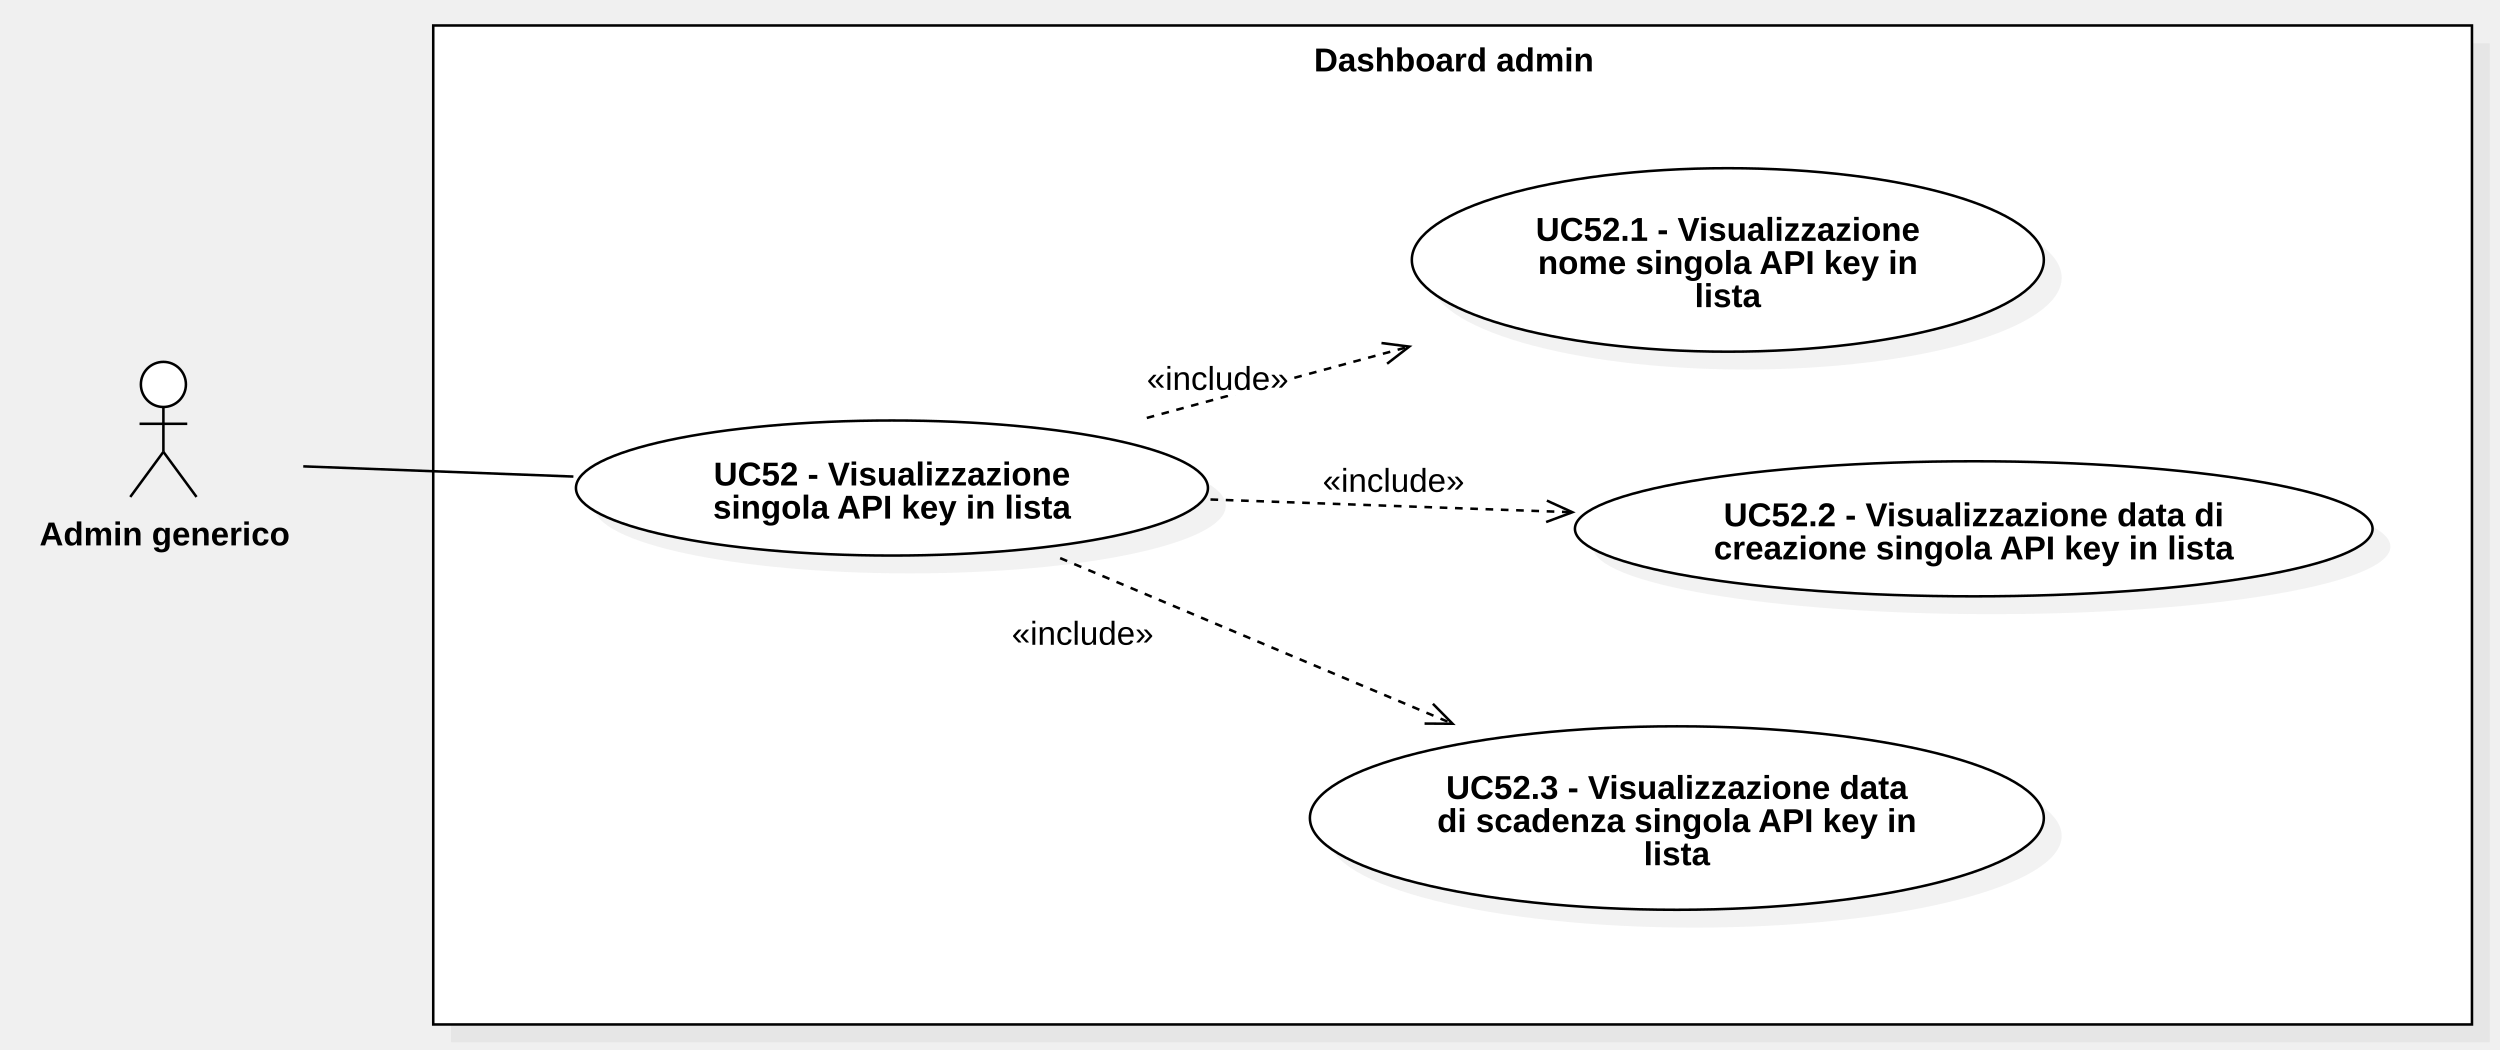
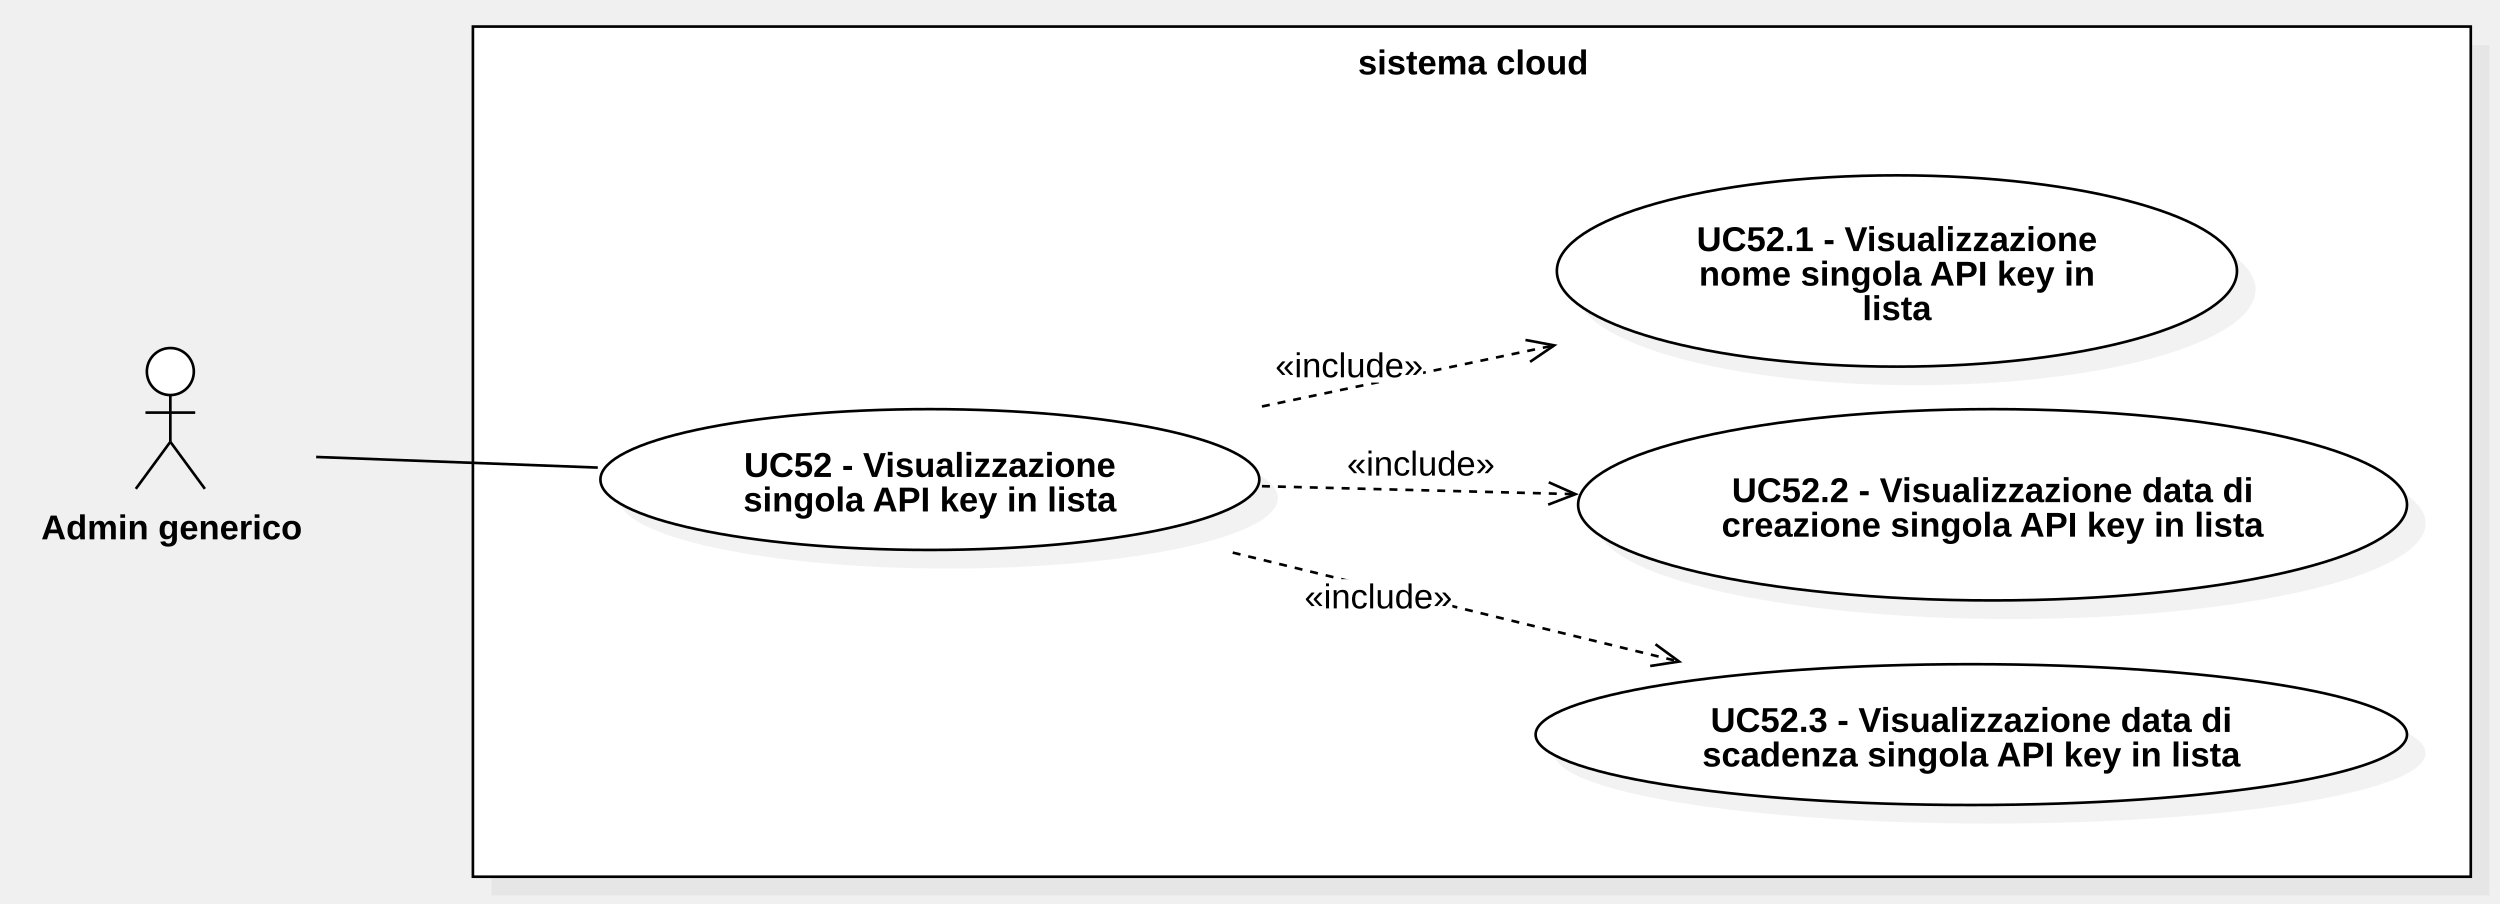
- <svg xmlns="http://www.w3.org/2000/svg" version="1.1" width="981" height="412">
+ <svg xmlns="http://www.w3.org/2000/svg" version="1.1" width="941" height="340">
  <defs />
  <g>
    <g>
-       <rect fill="#C0C0C0" stroke="none" x="669" y="478" width="800" height="392" transform="matrix(1 0 0 1 -492 -461)" fill-opacity="0.2" />
+       <rect fill="#C0C0C0" stroke="none" x="343" y="309" width="752" height="320" transform="matrix(1 0 0 1 -158 -292)" fill-opacity="0.2" />
    </g>
    <g>
-       <rect fill="#ffffff" stroke="none" x="662" y="471" width="800" height="392" transform="matrix(1 0 0 1 -492 -461)" />
+       <rect fill="#ffffff" stroke="none" x="336" y="302" width="752" height="320" transform="matrix(1 0 0 1 -158 -292)" />
    </g>
    <g>
-       <path fill="none" stroke="#000000" paint-order="fill stroke markers" d=" M 170 10 L 970 10 L 970 402 L 170 402 L 170 10 Z Z" stroke-miterlimit="10" stroke-dasharray="" />
+       <path fill="none" stroke="#000000" paint-order="fill stroke markers" d=" M 178 10 L 930 10 L 930 330 L 178 330 L 178 10 Z Z" stroke-miterlimit="10" stroke-dasharray="" />
    </g>
    <g>
      <g>
        <path fill="none" stroke="none" />
-         <text fill="#000000" stroke="none" font-family="Arial" font-size="13px" font-style="normal" font-weight="bold" text-decoration="undefined" x="1062.5" y="484.5" text-anchor="middle" dominant-baseline="central" transform="matrix(1 0 0 1 -492 -461)">Dashboard admin</text>
+         <text fill="#000000" stroke="none" font-family="Arial" font-size="13px" font-style="normal" font-weight="bold" text-decoration="undefined" x="712.5" y="315.5" text-anchor="middle" dominant-baseline="central" transform="matrix(1 0 0 1 -158 -292)">sistema cloud</text>
      </g>
    </g>
    <g>
-       <path fill="#ffffff" stroke="none" paint-order="stroke fill markers" d=" M 55.278 150.85 C 55.278 145.962 59.236 142 64.118 142 C 69 142 72.958 145.962 72.958 150.85 C 72.958 155.738 69 159.7 64.118 159.7 C 59.236 159.7 55.278 155.738 55.278 150.85 Z" />
+       <path fill="#ffffff" stroke="none" paint-order="stroke fill markers" d=" M 55.278 139.85 C 55.278 134.962 59.236 131 64.118 131 C 69 131 72.958 134.962 72.958 139.85 C 72.958 144.738 69 148.7 64.118 148.7 C 59.236 148.7 55.278 144.738 55.278 139.85 Z" />
    </g>
    <g>
-       <path fill="none" stroke="#000000" paint-order="fill stroke markers" d=" M 55.278 150.85 C 55.278 145.962 59.236 142 64.118 142 C 69 142 72.958 145.962 72.958 150.85 C 72.958 155.738 69 159.7 64.118 159.7 C 59.236 159.7 55.278 155.738 55.278 150.85 Z" stroke-miterlimit="10" stroke-dasharray="" />
+       <path fill="none" stroke="#000000" paint-order="fill stroke markers" d=" M 55.278 139.85 C 55.278 134.962 59.236 131 64.118 131 C 69 131 72.958 134.962 72.958 139.85 C 72.958 144.738 69 148.7 64.118 148.7 C 59.236 148.7 55.278 144.738 55.278 139.85 Z" stroke-miterlimit="10" stroke-dasharray="" />
    </g>
    <g>
-       <path fill="none" stroke="#000000" paint-order="fill stroke markers" d=" M 64.118 159.7 L 64.118 177.3" stroke-miterlimit="10" stroke-dasharray="" />
+       <path fill="none" stroke="#000000" paint-order="fill stroke markers" d=" M 64.118 148.7 L 64.118 166.3" stroke-miterlimit="10" stroke-dasharray="" />
    </g>
    <g>
-       <path fill="none" stroke="#000000" paint-order="fill stroke markers" d=" M 54.758 166.3 L 73.478 166.3" stroke-miterlimit="10" stroke-dasharray="" />
+       <path fill="none" stroke="#000000" paint-order="fill stroke markers" d=" M 54.758 155.3 L 73.478 155.3" stroke-miterlimit="10" stroke-dasharray="" />
    </g>
    <g>
-       <path fill="none" stroke="#000000" paint-order="fill stroke markers" d=" M 64.118 177.3 L 51.118 195" stroke-miterlimit="10" stroke-dasharray="" />
+       <path fill="none" stroke="#000000" paint-order="fill stroke markers" d=" M 64.118 166.3 L 51.118 184" stroke-miterlimit="10" stroke-dasharray="" />
    </g>
    <g>
-       <path fill="none" stroke="#000000" paint-order="fill stroke markers" d=" M 64.118 177.3 L 77.118 195" stroke-miterlimit="10" stroke-dasharray="" />
+       <path fill="none" stroke="#000000" paint-order="fill stroke markers" d=" M 64.118 166.3 L 77.118 184" stroke-miterlimit="10" stroke-dasharray="" />
    </g>
    <g>
      <g>
        <path fill="none" stroke="none" />
-         <text fill="#000000" stroke="none" font-family="Arial" font-size="13px" font-style="normal" font-weight="bold" text-decoration="undefined" x="556.618" y="670.5" text-anchor="middle" dominant-baseline="central" transform="matrix(1 0 0 1 -492 -461)">Admin generico</text>
+         <text fill="#000000" stroke="none" font-family="Arial" font-size="13px" font-style="normal" font-weight="bold" text-decoration="undefined" x="222.618" y="490.5" text-anchor="middle" dominant-baseline="central" transform="matrix(1 0 0 1 -158 -292)">Admin generico</text>
      </g>
    </g>
    <g>
-       <path fill="#C0C0C0" stroke="none" paint-order="stroke fill markers" d=" M 233 198.5 C 233 183.864 288.517 172 357 172 C 425.483 172 481 183.864 481 198.5 C 481 213.136 425.483 225 357 225 C 288.517 225 233 213.136 233 198.5 Z" fill-opacity="0.2" />
+       <path fill="#C0C0C0" stroke="none" paint-order="stroke fill markers" d=" M 233 187.5 C 233 172.864 288.517 161 357 161 C 425.483 161 481 172.864 481 187.5 C 481 202.136 425.483 214 357 214 C 288.517 214 233 202.136 233 187.5 Z" fill-opacity="0.2" />
    </g>
    <g>
-       <path fill="#ffffff" stroke="none" paint-order="stroke fill markers" d=" M 226 191.5 C 226 176.864 281.517 165 350 165 C 418.483 165 474 176.864 474 191.5 C 474 206.136 418.483 218 350 218 C 281.517 218 226 206.136 226 191.5 Z" />
+       <path fill="#ffffff" stroke="none" paint-order="stroke fill markers" d=" M 226 180.5 C 226 165.864 281.517 154 350 154 C 418.483 154 474 165.864 474 180.5 C 474 195.136 418.483 207 350 207 C 281.517 207 226 195.136 226 180.5 Z" />
    </g>
    <g>
-       <path fill="none" stroke="#000000" paint-order="fill stroke markers" d=" M 226 191.5 C 226 176.864 281.517 165 350 165 C 418.483 165 474 176.864 474 191.5 C 474 206.136 418.483 218 350 218 C 281.517 218 226 206.136 226 191.5 Z" stroke-miterlimit="10" stroke-dasharray="" />
+       <path fill="none" stroke="#000000" paint-order="fill stroke markers" d=" M 226 180.5 C 226 165.864 281.517 154 350 154 C 418.483 154 474 165.864 474 180.5 C 474 195.136 418.483 207 350 207 C 281.517 207 226 195.136 226 180.5 Z" stroke-miterlimit="10" stroke-dasharray="" />
    </g>
    <g>
      <g>
        <path fill="none" stroke="none" />
-         <text fill="#000000" stroke="none" font-family="Arial" font-size="13px" font-style="normal" font-weight="bold" text-decoration="undefined" x="842" y="647" text-anchor="middle" dominant-baseline="central" transform="matrix(1 0 0 1 -492 -461)">UC52 - Visualizzazione</text>
-         <text fill="#000000" stroke="none" font-family="Arial" font-size="13px" font-style="normal" font-weight="bold" text-decoration="undefined" x="842" y="660" text-anchor="middle" dominant-baseline="central" transform="matrix(1 0 0 1 -492 -461)">singola API key in lista</text>
+         <text fill="#000000" stroke="none" font-family="Arial" font-size="13px" font-style="normal" font-weight="bold" text-decoration="undefined" x="508" y="467" text-anchor="middle" dominant-baseline="central" transform="matrix(1 0 0 1 -158 -292)">UC52 - Visualizzazione</text>
+         <text fill="#000000" stroke="none" font-family="Arial" font-size="13px" font-style="normal" font-weight="bold" text-decoration="undefined" x="508" y="480" text-anchor="middle" dominant-baseline="central" transform="matrix(1 0 0 1 -158 -292)">singola API key in lista</text>
      </g>
    </g>
    <g>
-       <path fill="#C0C0C0" stroke="none" paint-order="stroke fill markers" d=" M 561 109 C 561 89.118 616.517 73 685 73 C 753.483 73 809 89.118 809 109 C 809 128.882 753.483 145 685 145 C 616.517 145 561 128.882 561 109 Z" fill-opacity="0.2" />
+       <path fill="#C0C0C0" stroke="none" paint-order="stroke fill markers" d=" M 593 109 C 593 89.118 650.308 73 721 73 C 791.692 73 849 89.118 849 109 C 849 128.882 791.692 145 721 145 C 650.308 145 593 128.882 593 109 Z" fill-opacity="0.2" />
    </g>
    <g>
-       <path fill="#ffffff" stroke="none" paint-order="stroke fill markers" d=" M 554 102 C 554 82.118 609.517 66 678 66 C 746.483 66 802 82.118 802 102 C 802 121.882 746.483 138 678 138 C 609.517 138 554 121.882 554 102 Z" />
+       <path fill="#ffffff" stroke="none" paint-order="stroke fill markers" d=" M 586 102 C 586 82.118 643.308 66 714 66 C 784.692 66 842 82.118 842 102 C 842 121.882 784.692 138 714 138 C 643.308 138 586 121.882 586 102 Z" />
    </g>
    <g>
-       <path fill="none" stroke="#000000" paint-order="fill stroke markers" d=" M 554 102 C 554 82.118 609.517 66 678 66 C 746.483 66 802 82.118 802 102 C 802 121.882 746.483 138 678 138 C 609.517 138 554 121.882 554 102 Z" stroke-miterlimit="10" stroke-dasharray="" />
+       <path fill="none" stroke="#000000" paint-order="fill stroke markers" d=" M 586 102 C 586 82.118 643.308 66 714 66 C 784.692 66 842 82.118 842 102 C 842 121.882 784.692 138 714 138 C 643.308 138 586 121.882 586 102 Z" stroke-miterlimit="10" stroke-dasharray="" />
    </g>
    <g>
      <g>
        <path fill="none" stroke="none" />
-         <text fill="#000000" stroke="none" font-family="Arial" font-size="13px" font-style="normal" font-weight="bold" text-decoration="undefined" x="1170" y="551" text-anchor="middle" dominant-baseline="central" transform="matrix(1 0 0 1 -492 -461)">UC52.1 - Visualizzazione</text>
-         <text fill="#000000" stroke="none" font-family="Arial" font-size="13px" font-style="normal" font-weight="bold" text-decoration="undefined" x="1170" y="564" text-anchor="middle" dominant-baseline="central" transform="matrix(1 0 0 1 -492 -461)">nome singola API key in</text>
-         <text fill="#000000" stroke="none" font-family="Arial" font-size="13px" font-style="normal" font-weight="bold" text-decoration="undefined" x="1170" y="577" text-anchor="middle" dominant-baseline="central" transform="matrix(1 0 0 1 -492 -461)">lista</text>
+         <text fill="#000000" stroke="none" font-family="Arial" font-size="13px" font-style="normal" font-weight="bold" text-decoration="undefined" x="872" y="382" text-anchor="middle" dominant-baseline="central" transform="matrix(1 0 0 1 -158 -292)">UC52.1 - Visualizzazione</text>
+         <text fill="#000000" stroke="none" font-family="Arial" font-size="13px" font-style="normal" font-weight="bold" text-decoration="undefined" x="872" y="395" text-anchor="middle" dominant-baseline="central" transform="matrix(1 0 0 1 -158 -292)">nome singola API key in</text>
+         <text fill="#000000" stroke="none" font-family="Arial" font-size="13px" font-style="normal" font-weight="bold" text-decoration="undefined" x="872" y="408" text-anchor="middle" dominant-baseline="central" transform="matrix(1 0 0 1 -158 -292)">lista</text>
      </g>
    </g>
    <g>
-       <path fill="#C0C0C0" stroke="none" paint-order="stroke fill markers" d=" M 521 328 C 521 308.118 585.471 292 665 292 C 744.529 292 809 308.118 809 328 C 809 347.882 744.529 364 665 364 C 585.471 364 521 347.882 521 328 Z" fill-opacity="0.2" />
+       <path fill="#C0C0C0" stroke="none" paint-order="stroke fill markers" d=" M 601 197 C 601 177.118 670.844 161 757 161 C 843.156 161 913 177.118 913 197 C 913 216.882 843.156 233 757 233 C 670.844 233 601 216.882 601 197 Z" fill-opacity="0.2" />
    </g>
    <g>
-       <path fill="#ffffff" stroke="none" paint-order="stroke fill markers" d=" M 514 321 C 514 301.118 578.471 285 658 285 C 737.529 285 802 301.118 802 321 C 802 340.882 737.529 357 658 357 C 578.471 357 514 340.882 514 321 Z" />
+       <path fill="#ffffff" stroke="none" paint-order="stroke fill markers" d=" M 594 190 C 594 170.118 663.844 154 750 154 C 836.156 154 906 170.118 906 190 C 906 209.882 836.156 226 750 226 C 663.844 226 594 209.882 594 190 Z" />
    </g>
    <g>
-       <path fill="none" stroke="#000000" paint-order="fill stroke markers" d=" M 514 321 C 514 301.118 578.471 285 658 285 C 737.529 285 802 301.118 802 321 C 802 340.882 737.529 357 658 357 C 578.471 357 514 340.882 514 321 Z" stroke-miterlimit="10" stroke-dasharray="" />
+       <path fill="none" stroke="#000000" paint-order="fill stroke markers" d=" M 594 190 C 594 170.118 663.844 154 750 154 C 836.156 154 906 170.118 906 190 C 906 209.882 836.156 226 750 226 C 663.844 226 594 209.882 594 190 Z" stroke-miterlimit="10" stroke-dasharray="" />
    </g>
    <g>
      <g>
        <path fill="none" stroke="none" />
-         <text fill="#000000" stroke="none" font-family="Arial" font-size="13px" font-style="normal" font-weight="bold" text-decoration="undefined" x="1150" y="770" text-anchor="middle" dominant-baseline="central" transform="matrix(1 0 0 1 -492 -461)">UC52.3 - Visualizzazione data</text>
-         <text fill="#000000" stroke="none" font-family="Arial" font-size="13px" font-style="normal" font-weight="bold" text-decoration="undefined" x="1150" y="783" text-anchor="middle" dominant-baseline="central" transform="matrix(1 0 0 1 -492 -461)">di scadenza singola API key in</text>
-         <text fill="#000000" stroke="none" font-family="Arial" font-size="13px" font-style="normal" font-weight="bold" text-decoration="undefined" x="1150" y="796" text-anchor="middle" dominant-baseline="central" transform="matrix(1 0 0 1 -492 -461)">lista</text>
+         <text fill="#000000" stroke="none" font-family="Arial" font-size="13px" font-style="normal" font-weight="bold" text-decoration="undefined" x="908" y="476.5" text-anchor="middle" dominant-baseline="central" transform="matrix(1 0 0 1 -158 -292)">UC52.2 - Visualizzazione data di</text>
+         <text fill="#000000" stroke="none" font-family="Arial" font-size="13px" font-style="normal" font-weight="bold" text-decoration="undefined" x="908" y="489.5" text-anchor="middle" dominant-baseline="central" transform="matrix(1 0 0 1 -158 -292)">creazione singola API key in lista</text>
      </g>
    </g>
    <g>
-       <path fill="none" stroke="#000000" paint-order="fill stroke markers" d=" M 450 164 L 553 136" stroke-miterlimit="10" stroke-dasharray="3" />
+       <path fill="#C0C0C0" stroke="none" paint-order="stroke fill markers" d=" M 585 283.5 C 585 268.864 658.425 257 749 257 C 839.575 257 913 268.864 913 283.5 C 913 298.136 839.575 310 749 310 C 658.425 310 585 298.136 585 283.5 Z" fill-opacity="0.2" />
    </g>
    <g>
-       <path fill="none" stroke="#000000" paint-order="fill stroke markers" d=" M 544.297 142.728 L 553 136 L 542.089 134.604" stroke-miterlimit="10" stroke-dasharray="" />
+       <path fill="#ffffff" stroke="none" paint-order="stroke fill markers" d=" M 578 276.5 C 578 261.864 651.425 250 742 250 C 832.575 250 906 261.864 906 276.5 C 906 291.136 832.575 303 742 303 C 651.425 303 578 291.136 578 276.5 Z" />
    </g>
    <g>
-       <rect fill="#ffffff" stroke="none" x="942" y="603" width="55.656" height="13" transform="matrix(1 0 0 1 -492 -461)" />
+       <path fill="none" stroke="#000000" paint-order="fill stroke markers" d=" M 578 276.5 C 578 261.864 651.425 250 742 250 C 832.575 250 906 261.864 906 276.5 C 906 291.136 832.575 303 742 303 C 651.425 303 578 291.136 578 276.5 Z" stroke-miterlimit="10" stroke-dasharray="" />
    </g>
    <g>
      <g>
        <path fill="none" stroke="none" />
-         <text fill="#000000" stroke="none" font-family="Arial" font-size="13px" font-style="normal" font-weight="normal" text-decoration="undefined" x="969.828" y="609.5" text-anchor="middle" dominant-baseline="central" transform="matrix(1 0 0 1 -492 -461)">«include»</text>
+         <text fill="#000000" stroke="none" font-family="Arial" font-size="13px" font-style="normal" font-weight="bold" text-decoration="undefined" x="900" y="563" text-anchor="middle" dominant-baseline="central" transform="matrix(1 0 0 1 -158 -292)">UC52.3 - Visualizzazione data di</text>
+         <text fill="#000000" stroke="none" font-family="Arial" font-size="13px" font-style="normal" font-weight="bold" text-decoration="undefined" x="900" y="576" text-anchor="middle" dominant-baseline="central" transform="matrix(1 0 0 1 -158 -292)">scadenza singola API key in lista</text>
      </g>
    </g>
    <g>
-       <path fill="none" stroke="#000000" paint-order="fill stroke markers" d=" M 475 196 L 617 201" stroke-miterlimit="10" stroke-dasharray="3" />
+       <path fill="none" stroke="#000000" paint-order="fill stroke markers" d=" M 475 153 L 585 130" stroke-miterlimit="10" stroke-dasharray="3" />
    </g>
    <g>
-       <path fill="none" stroke="#000000" paint-order="fill stroke markers" d=" M 606.695 204.849 L 617 201 L 606.992 196.435" stroke-miterlimit="10" stroke-dasharray="" />
+       <path fill="none" stroke="#000000" paint-order="fill stroke markers" d=" M 575.914 136.2 L 585 130 L 574.191 127.96" stroke-miterlimit="10" stroke-dasharray="" />
    </g>
    <g>
-       <rect fill="#ffffff" stroke="none" x="1011" y="643" width="55.656" height="13" transform="matrix(1 0 0 1 -492 -461)" />
+       <rect fill="#ffffff" stroke="none" x="638" y="423" width="55.656" height="13" transform="matrix(1 0 0 1 -158 -292)" />
    </g>
    <g>
      <g>
        <path fill="none" stroke="none" />
-         <text fill="#000000" stroke="none" font-family="Arial" font-size="13px" font-style="normal" font-weight="normal" text-decoration="undefined" x="1038.828" y="649.5" text-anchor="middle" dominant-baseline="central" transform="matrix(1 0 0 1 -492 -461)">«include»</text>
+         <text fill="#000000" stroke="none" font-family="Arial" font-size="13px" font-style="normal" font-weight="normal" text-decoration="undefined" x="665.828" y="429.5" text-anchor="middle" dominant-baseline="central" transform="matrix(1 0 0 1 -158 -292)">«include»</text>
      </g>
    </g>
    <g>
-       <path fill="none" stroke="#000000" paint-order="fill stroke markers" d=" M 416 219 L 570 284" stroke-miterlimit="10" stroke-dasharray="3" />
+       <path fill="none" stroke="#000000" paint-order="fill stroke markers" d=" M 475 183 L 593 186" stroke-miterlimit="10" stroke-dasharray="3" />
    </g>
    <g>
-       <path fill="none" stroke="#000000" paint-order="fill stroke markers" d=" M 559 283.926 L 570 284 L 562.274 276.17" stroke-miterlimit="10" stroke-dasharray="" />
+       <path fill="none" stroke="#000000" paint-order="fill stroke markers" d=" M 582.734 189.95 L 593 186 L 582.948 181.534" stroke-miterlimit="10" stroke-dasharray="" />
    </g>
    <g>
-       <rect fill="#ffffff" stroke="none" x="889" y="703" width="55.656" height="13" transform="matrix(1 0 0 1 -492 -461)" />
+       <rect fill="#ffffff" stroke="none" x="665" y="460" width="55.656" height="13" transform="matrix(1 0 0 1 -158 -292)" />
    </g>
    <g>
      <g>
        <path fill="none" stroke="none" />
-         <text fill="#000000" stroke="none" font-family="Arial" font-size="13px" font-style="normal" font-weight="normal" text-decoration="undefined" x="916.828" y="709.5" text-anchor="middle" dominant-baseline="central" transform="matrix(1 0 0 1 -492 -461)">«include»</text>
+         <text fill="#000000" stroke="none" font-family="Arial" font-size="13px" font-style="normal" font-weight="normal" text-decoration="undefined" x="692.828" y="466.5" text-anchor="middle" dominant-baseline="central" transform="matrix(1 0 0 1 -158 -292)">«include»</text>
      </g>
    </g>
    <g>
-       <path fill="none" stroke="#000000" paint-order="fill stroke markers" d=" M 225 187 L 119 183" stroke-miterlimit="10" stroke-dasharray="" />
+       <path fill="none" stroke="#000000" paint-order="fill stroke markers" d=" M 464 208 L 632 249" stroke-miterlimit="10" stroke-dasharray="3" />
    </g>
    <g>
-       <path fill="#C0C0C0" stroke="none" paint-order="stroke fill markers" d=" M 625 214.5 C 625 199.864 695.067 188 781.5 188 C 867.933 188 938 199.864 938 214.5 C 938 229.136 867.933 241 781.5 241 C 695.067 241 625 229.136 625 214.5 Z" fill-opacity="0.2" />
+       <path fill="none" stroke="#000000" paint-order="fill stroke markers" d=" M 621.129 250.68 L 632 249 L 623.125 242.501" stroke-miterlimit="10" stroke-dasharray="" />
    </g>
    <g>
-       <path fill="#ffffff" stroke="none" paint-order="stroke fill markers" d=" M 618 207.5 C 618 192.864 688.067 181 774.5 181 C 860.933 181 931 192.864 931 207.5 C 931 222.136 860.933 234 774.5 234 C 688.067 234 618 222.136 618 207.5 Z" />
-     </g>
-     <g>
-       <path fill="none" stroke="#000000" paint-order="fill stroke markers" d=" M 618 207.5 C 618 192.864 688.067 181 774.5 181 C 860.933 181 931 192.864 931 207.5 C 931 222.136 860.933 234 774.5 234 C 688.067 234 618 222.136 618 207.5 Z" stroke-miterlimit="10" stroke-dasharray="" />
+       <rect fill="#ffffff" stroke="none" x="649" y="510" width="55.656" height="13" transform="matrix(1 0 0 1 -158 -292)" />
    </g>
    <g>
      <g>
        <path fill="none" stroke="none" />
-         <text fill="#000000" stroke="none" font-family="Arial" font-size="13px" font-style="normal" font-weight="bold" text-decoration="undefined" x="1266.5" y="663" text-anchor="middle" dominant-baseline="central" transform="matrix(1 0 0 1 -492 -461)">UC52.2 - Visualizzazione data di</text>
-         <text fill="#000000" stroke="none" font-family="Arial" font-size="13px" font-style="normal" font-weight="bold" text-decoration="undefined" x="1266.5" y="676" text-anchor="middle" dominant-baseline="central" transform="matrix(1 0 0 1 -492 -461)">creazione singola API key in lista</text>
+         <text fill="#000000" stroke="none" font-family="Arial" font-size="13px" font-style="normal" font-weight="normal" text-decoration="undefined" x="676.828" y="516.5" text-anchor="middle" dominant-baseline="central" transform="matrix(1 0 0 1 -158 -292)">«include»</text>
      </g>
+     </g>
+     <g>
+       <path fill="none" stroke="#000000" paint-order="fill stroke markers" d=" M 225 176 L 119 172" stroke-miterlimit="10" stroke-dasharray="" />
    </g>
  </g>
</svg>
